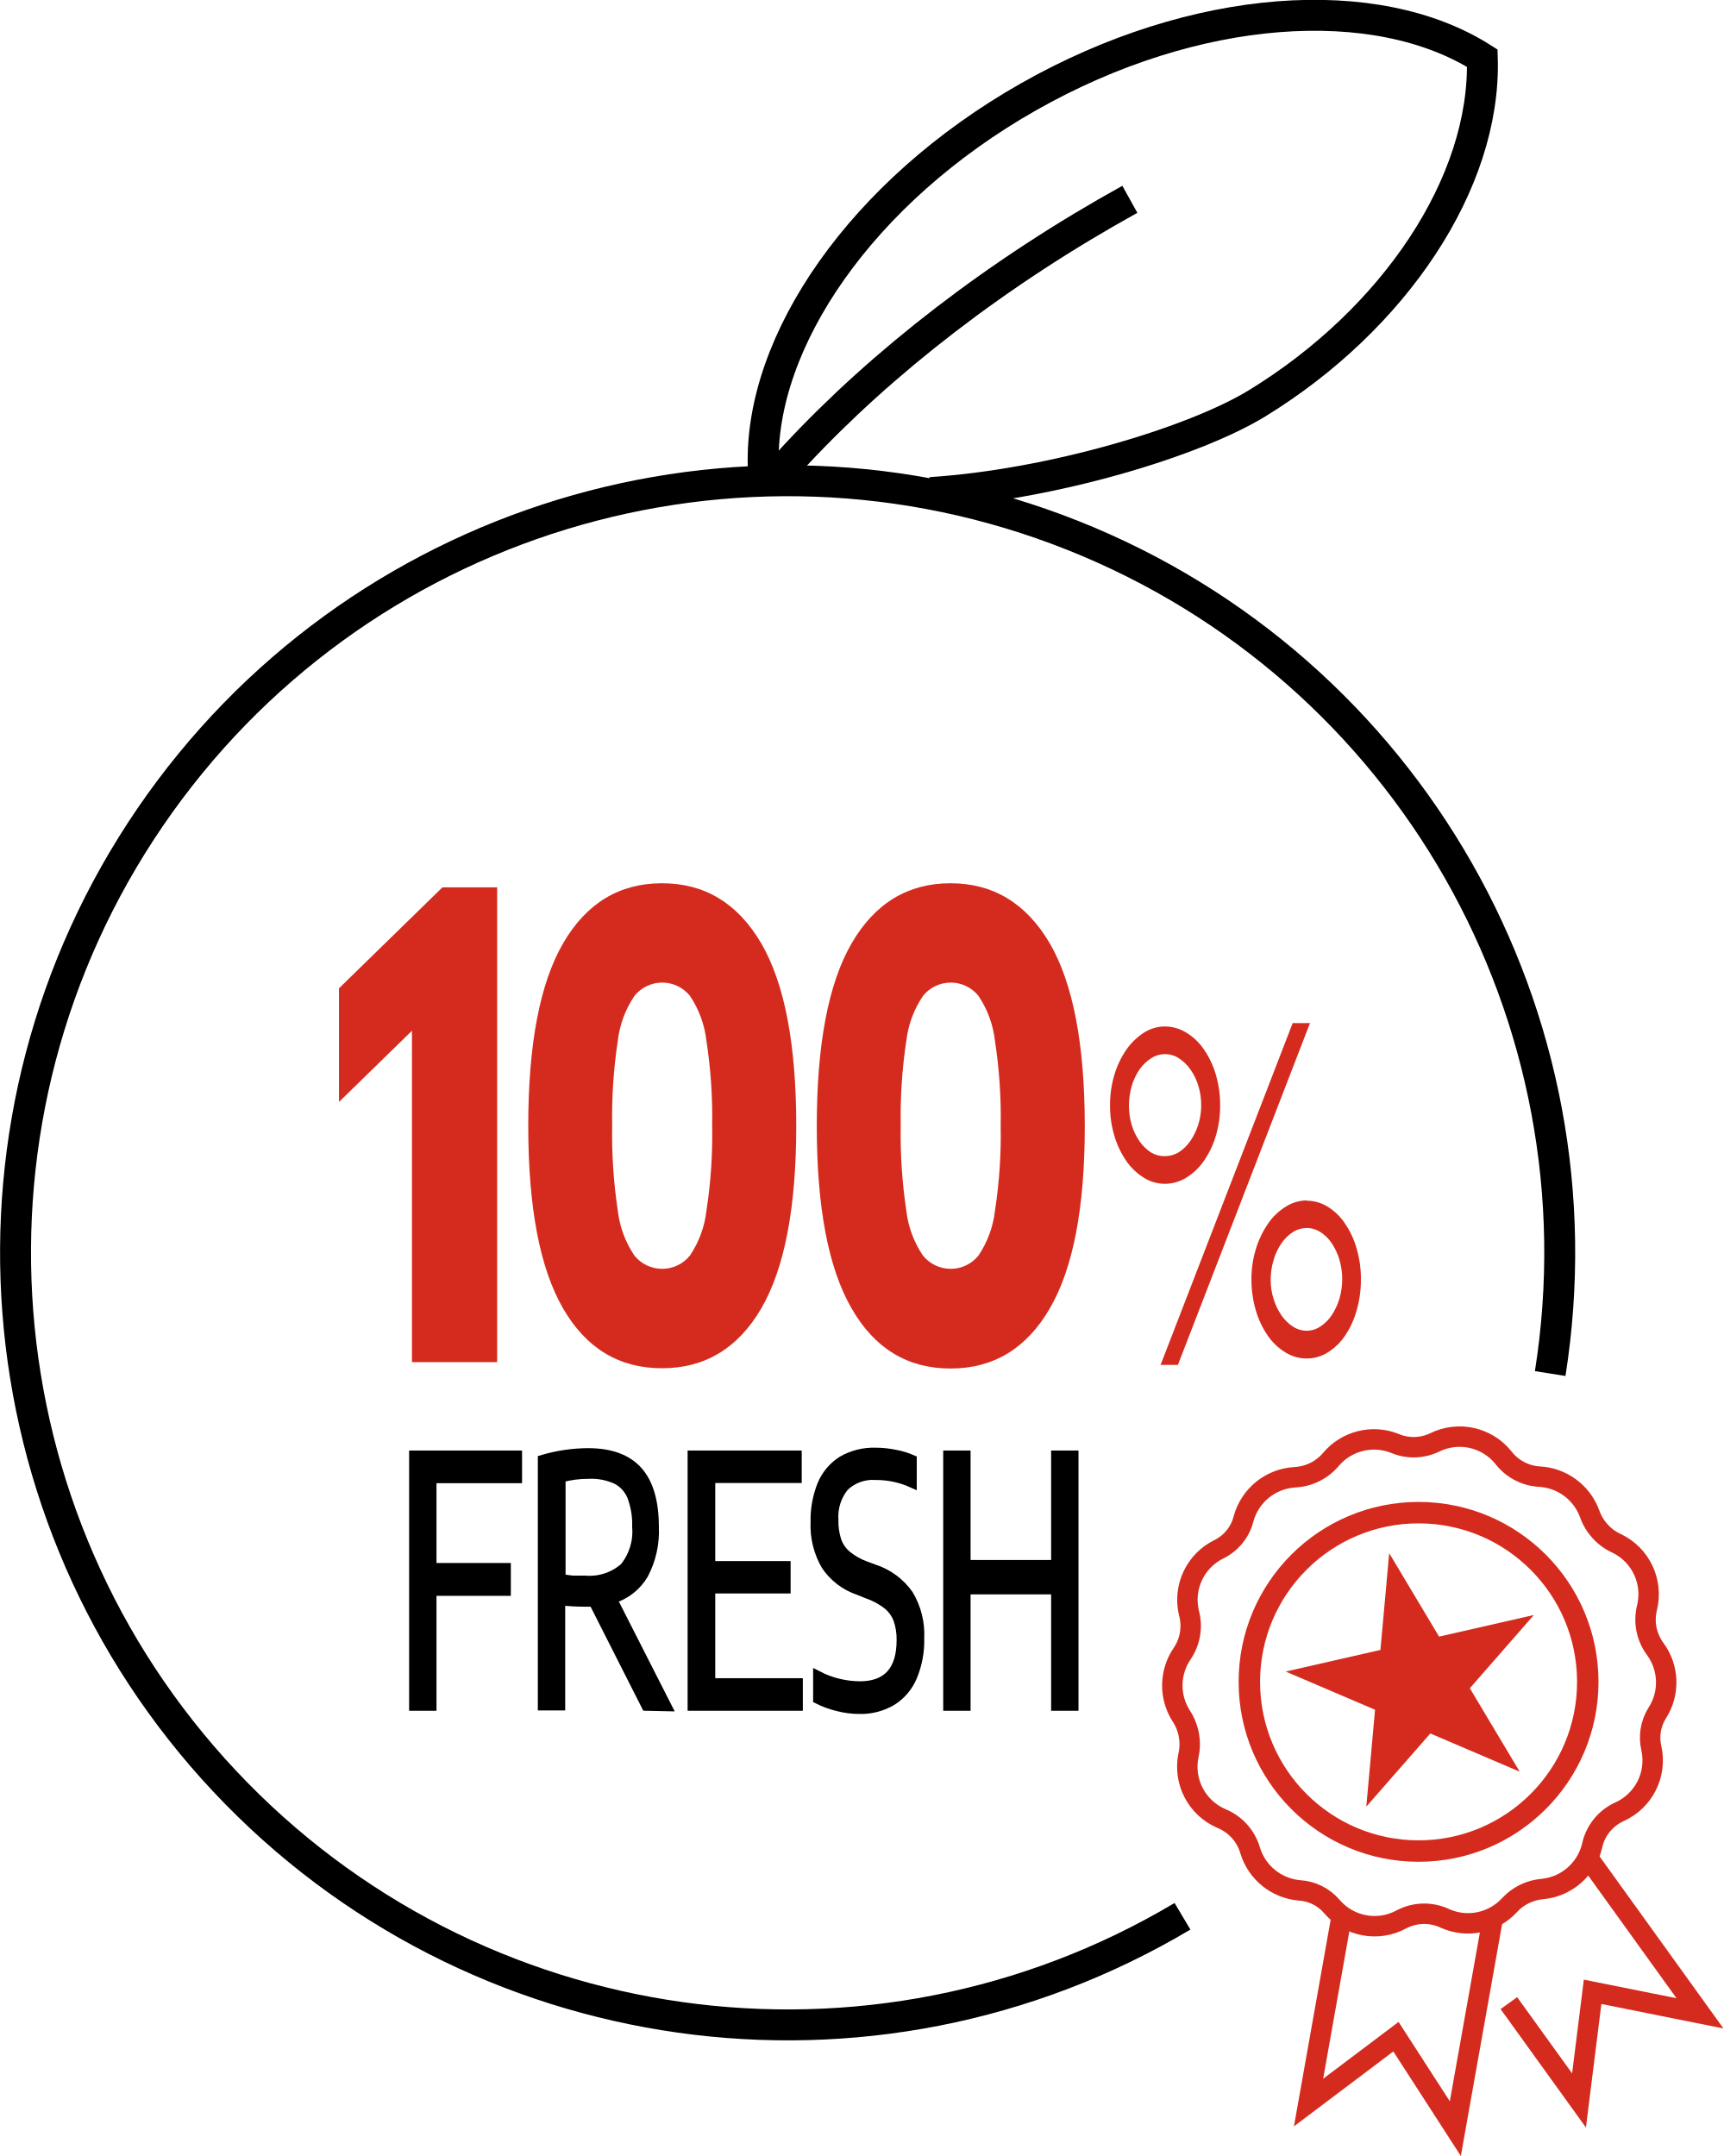
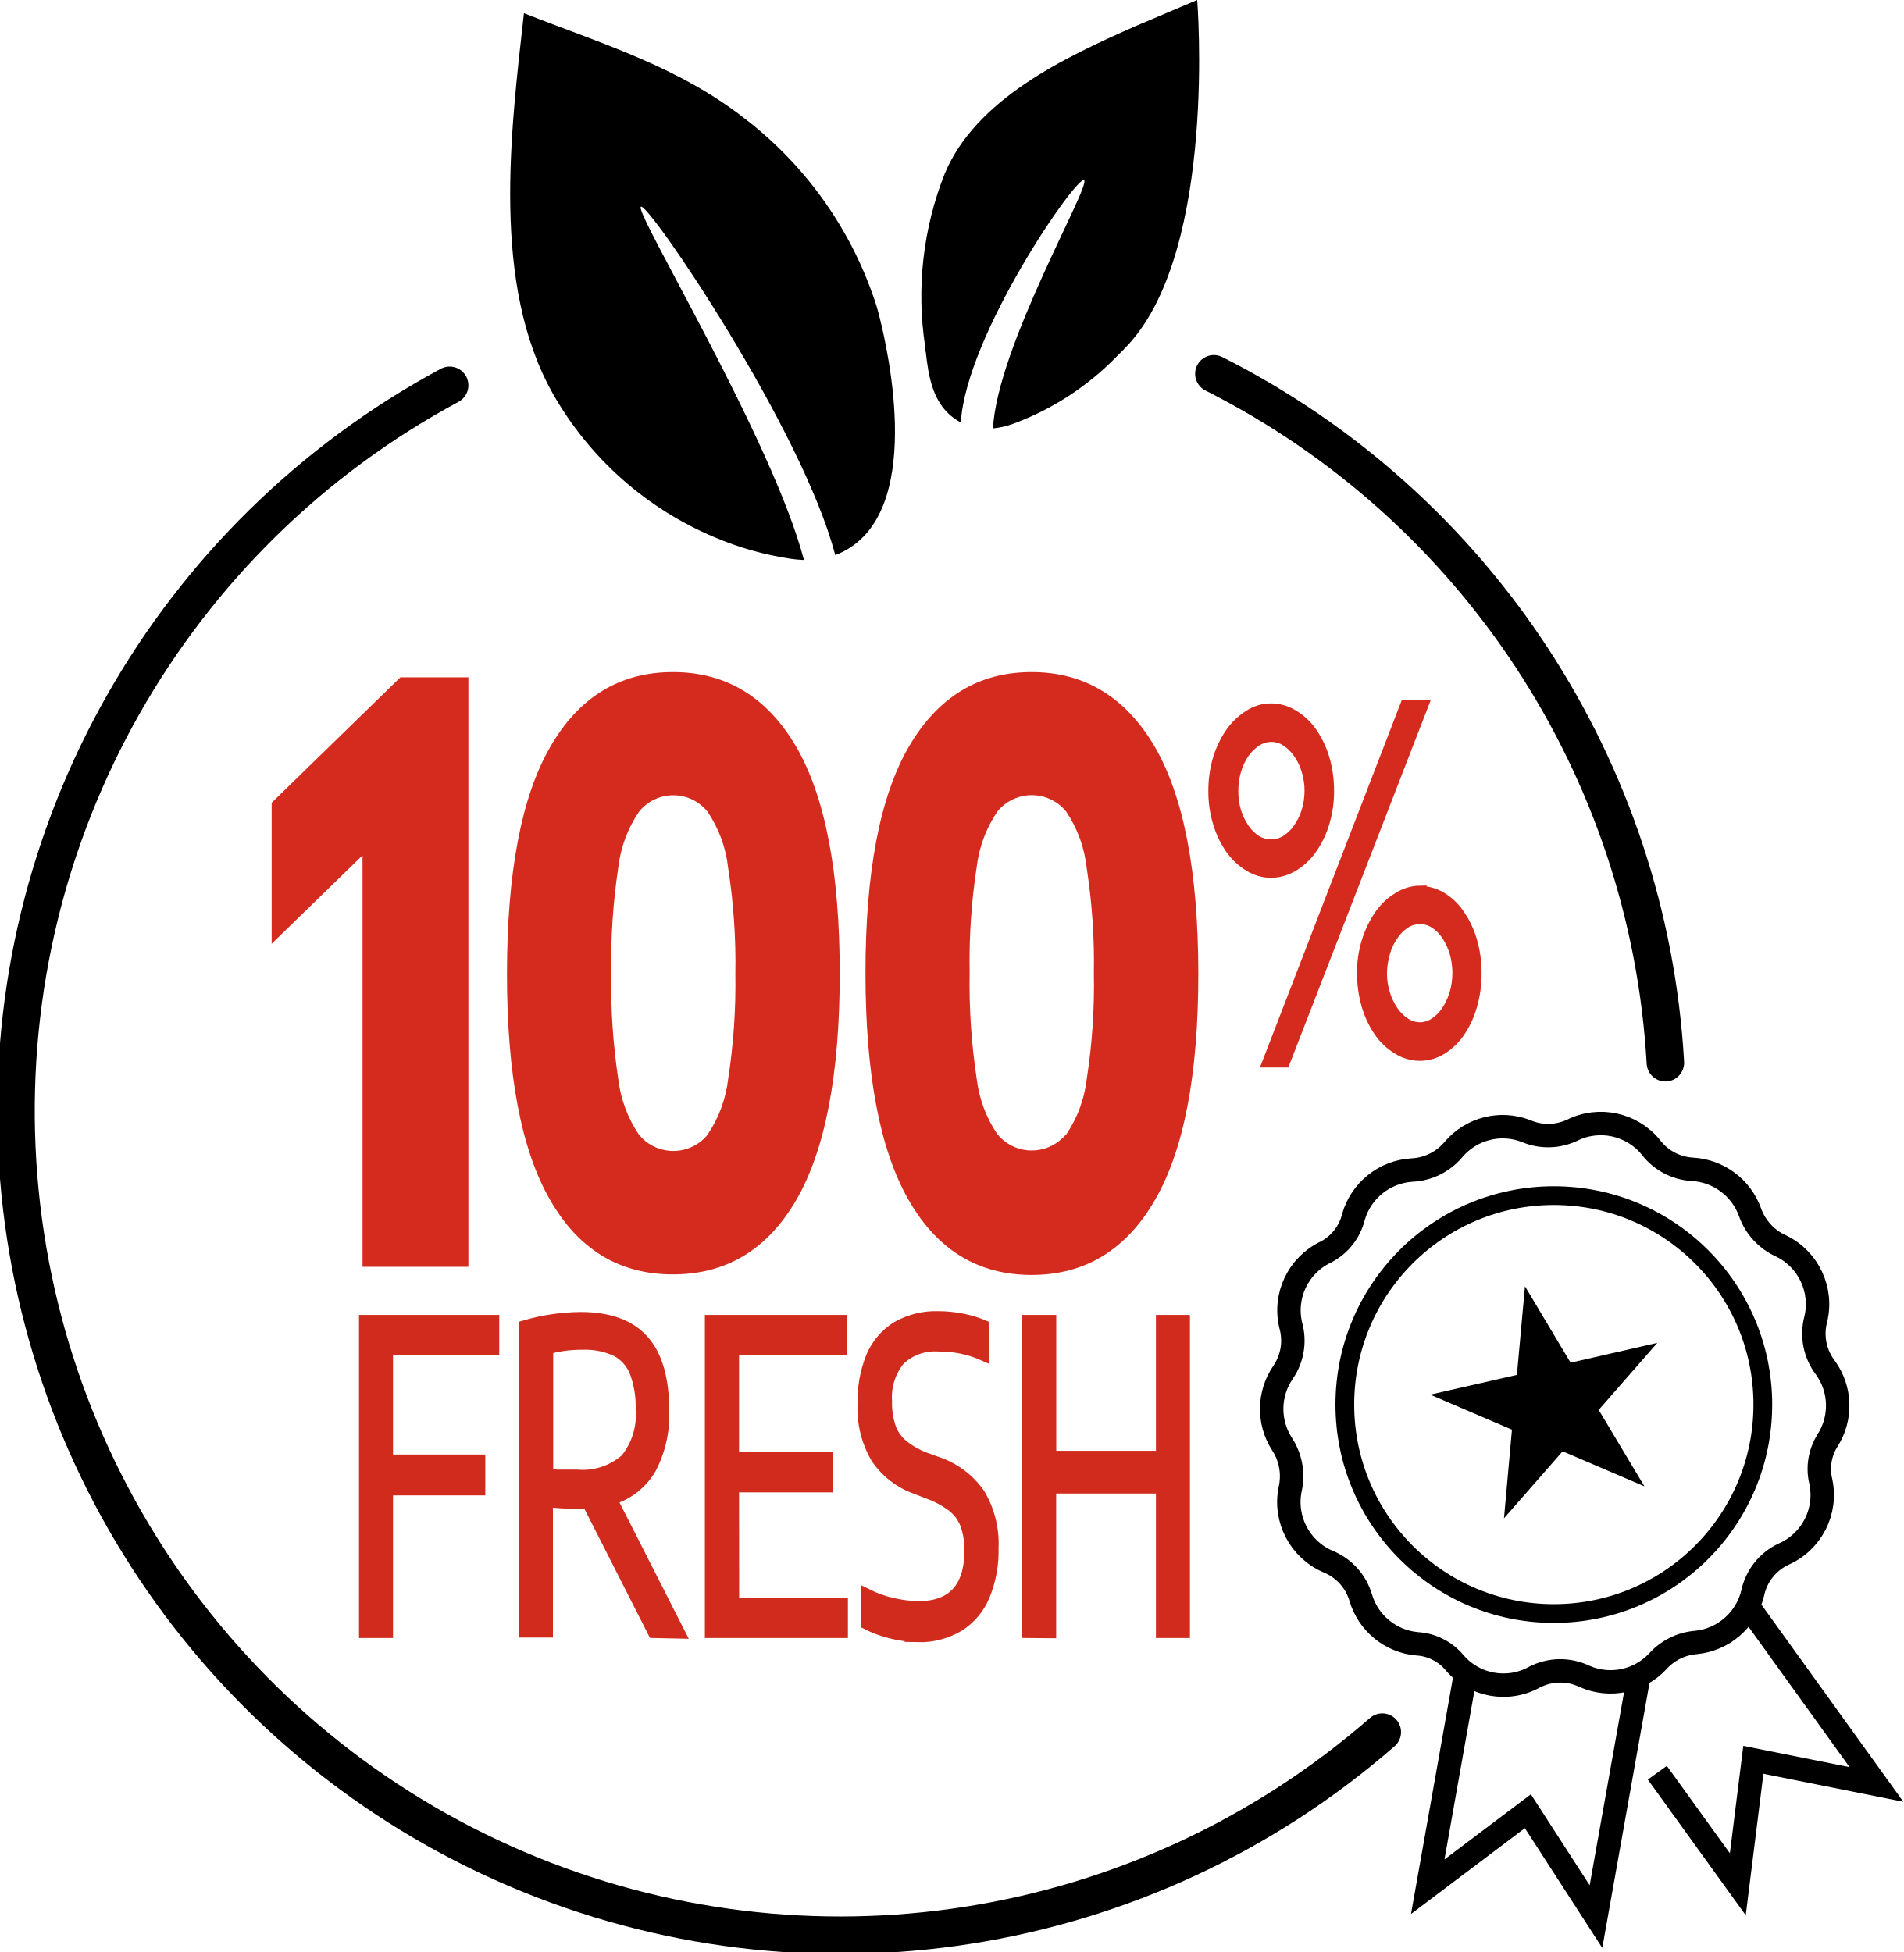
- <svg xmlns="http://www.w3.org/2000/svg" viewBox="0 0 188.93 236.36">
+ <svg xmlns="http://www.w3.org/2000/svg" viewBox="0 0 203.18 208.42">
  <defs>
-     <style>.cls-1,.cls-3,.cls-4{fill:none;}.cls-1,.cls-6{stroke:#000;}.cls-1,.cls-3,.cls-4,.cls-6{stroke-miterlimit:10;}.cls-1{stroke-width:3.39px;}.cls-2{clip-path:url(#clip-path);}.cls-3,.cls-4{stroke:#d52b1e;}.cls-3{stroke-width:2.24px;}.cls-4{stroke-width:2.35px;}.cls-5{fill:#d52b1e;}</style>
-     <clipPath id="clip-path">
-       <path class="cls-1" d="M102,54c13.33-.86,28.91-5.56,35.82-9.79,14.94-9.16,25.08-24.09,24.68-37.83C150.9-1,131.06.23,112.76,10.61s-29.5,26.8-29.09,40.54" />
-     </clipPath>
+     <style>.cls-1,.cls-2,.cls-6{fill:none;stroke:#000;}.cls-1,.cls-2,.cls-3,.cls-5,.cls-6{stroke-miterlimit:10;}.cls-1{stroke-width:2.5px;}.cls-2{stroke-width:2px;}.cls-3{fill:#d12b1e;stroke:#d12b1e;stroke-width:1.21px;}.cls-4,.cls-5{fill:#d52b1e;}.cls-5{stroke:#d52b1e;stroke-width:1.02px;}.cls-6{stroke-linecap:round;stroke-width:4px;}</style>
  </defs>
  <g id="Capa_2" data-name="Capa 2">
-     <g id="textos">
-       <path class="cls-1" d="M169.94,150.58a84.64,84.64,0,0,0-153.47-61h0a84.64,84.64,0,0,0,113.16,120.5" />
-       <g class="cls-2">
-         <path class="cls-1" d="M123.86,21.85q-2.65,1.47-5.2,3c-28.6,17.2-47.51,40.25-49.57,57.65" />
-       </g>
-       <path class="cls-1" d="M102,54c13.33-.86,28.91-5.56,35.82-9.79,14.94-9.16,25.08-24.09,24.68-37.83C150.9-1,131.06.23,112.76,10.61s-29.5,26.8-29.09,40.54" />
-       <polyline class="cls-3" points="163.73 209.83 159.54 233.36 153.03 223.28 143.45 230.5 147.08 210.07" />
-       <polyline class="cls-3" points="165.41 219.6 173.1 230.27 174.59 218.36 186.36 220.72 174.05 203.62" />
-       <path class="cls-3" d="M180.56,176.22a6.18,6.18,0,0,0-3.29-7,5.61,5.61,0,0,1-3-3.25,6.22,6.22,0,0,0-5.53-4.09,5.38,5.38,0,0,1-3.95-2.11,6.17,6.17,0,0,0-7.55-1.62,5.32,5.32,0,0,1-4.4.06,6.18,6.18,0,0,0-6.9,1.74,5.54,5.54,0,0,1-4,2,6.2,6.2,0,0,0-5.6,4.5,5.14,5.14,0,0,1-2.69,3.38,6.17,6.17,0,0,0-3.31,7,5.41,5.41,0,0,1-.73,4.43,6.2,6.2,0,0,0-.11,6.87,5.6,5.6,0,0,1,.78,4.33,6.18,6.18,0,0,0,3.59,6.89,5.4,5.4,0,0,1,3.17,3.49,6.21,6.21,0,0,0,5.41,4.4A5.08,5.08,0,0,1,146,209a6.15,6.15,0,0,0,7.63,1.42,5.34,5.34,0,0,1,4.83-.08,6.18,6.18,0,0,0,7-1.46,5.53,5.53,0,0,1,3.64-1.79,6.2,6.2,0,0,0,5.42-4.68,5.32,5.32,0,0,1,3-3.78,6.17,6.17,0,0,0,3.52-6.93,5.08,5.08,0,0,1,.63-3.9,6.18,6.18,0,0,0-.2-7A5.41,5.41,0,0,1,180.56,176.22Z" />
-       <circle class="cls-4" cx="155.51" cy="184.38" r="18.55" />
-       <polygon class="cls-5" points="152.29 170.27 157.76 179.42 168.15 177.05 161.13 185.08 166.6 194.23 156.8 190.04 149.78 198.06 150.74 187.44 140.94 183.25 151.33 180.88 152.29 170.27" />
-       <path class="cls-6" d="M56.73,162.1H47.35v9.75H55.5v2.6H47.35v12.6h-2V159.52H56.73Z" />
-       <path class="cls-6" d="M70.83,187.05l-5.78-11.41c-.42,0-.75,0-1,0a23.16,23.16,0,0,1-2.59-.15v11.52h-2V160a18,18,0,0,1,5-.74q3.69,0,5.48,2c1.19,1.33,1.79,3.38,1.79,6.17a10.14,10.14,0,0,1-1.15,5.16,6,6,0,0,1-3.44,2.71l6,11.8Zm-8-13.82q.54,0,1.29,0a5.76,5.76,0,0,0,4.32-1.41,6.18,6.18,0,0,0,1.36-4.43,8.61,8.61,0,0,0-.54-3.33,3.59,3.59,0,0,0-1.68-1.85,6.58,6.58,0,0,0-3-.59,12.61,12.61,0,0,0-1.61.1,11.3,11.3,0,0,0-1.47.3v11C62,173.15,62.42,173.2,62.78,173.23Z" />
-       <path class="cls-6" d="M77.91,184.48h9.6v2.57H75.88V159.52H87.39v2.56H77.91v9.56h8.26v2.55H77.91Z" />
-       <path class="cls-6" d="M91.9,187.11a10.15,10.15,0,0,1-2.26-.82v-2.61a10,10,0,0,0,2.32.86,10.31,10.31,0,0,0,2.29.28c3,0,4.54-1.68,4.54-5a6.54,6.54,0,0,0-.37-2.33,3.81,3.81,0,0,0-1.17-1.58,7.79,7.79,0,0,0-2.17-1.16l-1-.4a7,7,0,0,1-3.55-2.72,8.68,8.68,0,0,1-1.17-4.77,10.36,10.36,0,0,1,.74-4.1,5.7,5.7,0,0,1,2.23-2.64,6.88,6.88,0,0,1,3.65-.91,10.3,10.3,0,0,1,2.14.22A8.47,8.47,0,0,1,100,160v2.6a9.58,9.58,0,0,0-4-.85A4.48,4.48,0,0,0,92.55,163a5.22,5.22,0,0,0-1.14,3.62,6.89,6.89,0,0,0,.33,2.29,3.64,3.64,0,0,0,1.08,1.57,7,7,0,0,0,2,1.15l1,.37a7.45,7.45,0,0,1,3.79,2.79,8.49,8.49,0,0,1,1.21,4.8,10.29,10.29,0,0,1-.78,4.22,5.79,5.79,0,0,1-2.26,2.67,6.72,6.72,0,0,1-3.59.92A9.45,9.45,0,0,1,91.9,187.11Z" />
-       <path class="cls-6" d="M103.9,187.05V159.52h2v12h9.83v-12h2v27.53h-2V174.29h-9.83v12.76Z" />
-       <path class="cls-5" d="M48.5,97.28h6v52.05H45.16V113l-8,7.81V108.35Z" />
-       <path class="cls-5" d="M61.72,143.43q-3.81-6.6-3.81-20t3.81-20q3.82-6.6,10.85-6.6t10.89,6.6q3.83,6.6,3.83,20t-3.83,20Q79.63,150,72.57,150T61.72,143.43Zm13.91-5.78a11,11,0,0,0,1.81-4.9,54.17,54.17,0,0,0,.63-9.3,54.86,54.86,0,0,0-.63-9.36,11.05,11.05,0,0,0-1.81-4.92,3.9,3.9,0,0,0-6.07,0,11,11,0,0,0-1.83,4.91,55.38,55.38,0,0,0-.62,9.3,56,56,0,0,0,.62,9.37,11,11,0,0,0,1.82,4.9,3.91,3.91,0,0,0,6.08,0Z" />
-       <path class="cls-5" d="M93.35,143.43q-3.81-6.6-3.81-20t3.81-20q3.83-6.6,10.85-6.6t10.89,6.6q3.82,6.6,3.83,20t-3.83,20q-3.82,6.6-10.89,6.6T93.35,143.43Zm13.91-5.78a11,11,0,0,0,1.81-4.9,54.17,54.17,0,0,0,.63-9.3,54.86,54.86,0,0,0-.63-9.36,11.05,11.05,0,0,0-1.81-4.92,3.9,3.9,0,0,0-6.07,0,11,11,0,0,0-1.83,4.91,55.38,55.38,0,0,0-.62,9.3,56,56,0,0,0,.62,9.37,11,11,0,0,0,1.82,4.9,3.91,3.91,0,0,0,6.08,0Z" />
-       <path class="cls-5" d="M133.76,121.18a11.6,11.6,0,0,1-.47,3.33,9.52,9.52,0,0,1-1.3,2.74,6.51,6.51,0,0,1-1.93,1.85,4.48,4.48,0,0,1-2.36.68,4.38,4.38,0,0,1-2.33-.68,6.6,6.6,0,0,1-1.92-1.85,9.78,9.78,0,0,1-1.29-2.74,11.26,11.26,0,0,1-.47-3.33,11.38,11.38,0,0,1,.47-3.34,9.85,9.85,0,0,1,1.29-2.73,7,7,0,0,1,1.92-1.88,4.23,4.23,0,0,1,2.33-.7,4.48,4.48,0,0,1,2.36.68,6.39,6.39,0,0,1,1.93,1.85,9.52,9.52,0,0,1,1.3,2.76A11.91,11.91,0,0,1,133.76,121.18Zm-6.06,5.57a2.87,2.87,0,0,0,1.52-.43,4.54,4.54,0,0,0,1.26-1.22,6.7,6.7,0,0,0,.87-1.78,6.8,6.8,0,0,0,.33-2.14,7.1,7.1,0,0,0-.31-2.14,6.13,6.13,0,0,0-.86-1.78,4.53,4.53,0,0,0-1.27-1.24,2.78,2.78,0,0,0-3.05,0,4.5,4.5,0,0,0-1.26,1.21,6.45,6.45,0,0,0-.86,1.81,7.74,7.74,0,0,0-.31,2.17,7.43,7.43,0,0,0,.31,2.14,6.4,6.4,0,0,0,.86,1.78,4.54,4.54,0,0,0,1.26,1.22A2.84,2.84,0,0,0,127.7,126.75Zm1.43,22.88h-1.9l14.48-37.47h1.9Zm14.11-18a4.39,4.39,0,0,1,2.34.68,6.19,6.19,0,0,1,1.89,1.86,9.33,9.33,0,0,1,1.26,2.74,11.74,11.74,0,0,1,.46,3.35,12,12,0,0,1-.46,3.37,9.4,9.4,0,0,1-1.26,2.77,6.27,6.27,0,0,1-1.89,1.85,4.3,4.3,0,0,1-2.34.68,4.38,4.38,0,0,1-2.35-.68,6.39,6.39,0,0,1-1.93-1.85,9.71,9.71,0,0,1-1.3-2.77,12,12,0,0,1-.47-3.37,11.08,11.08,0,0,1,.49-3.35,10.24,10.24,0,0,1,1.31-2.74,6.51,6.51,0,0,1,1.92-1.86A4.38,4.38,0,0,1,143.24,131.6Zm0,3a2.77,2.77,0,0,0-1.55.47,4.34,4.34,0,0,0-1.24,1.25,6,6,0,0,0-.84,1.81,7.46,7.46,0,0,0-.31,2.18,6.69,6.69,0,0,0,.33,2.1,6.62,6.62,0,0,0,.87,1.79,4.54,4.54,0,0,0,1.26,1.22,2.8,2.8,0,0,0,1.48.44,2.71,2.71,0,0,0,1.51-.47,4.31,4.31,0,0,0,1.24-1.24,6.87,6.87,0,0,0,.84-1.79,7.65,7.65,0,0,0,0-4.31,6.87,6.87,0,0,0-.84-1.79,4.23,4.23,0,0,0-1.24-1.22A2.85,2.85,0,0,0,143.21,134.62Z" />
+     <g id="cuadro_frutas" data-name="cuadro frutas">
+       <polyline class="cls-1" points="175.05 178.37 170.37 204.64 163.1 193.39 152.41 201.45 156.46 178.64" />
+       <polyline class="cls-1" points="176.92 189.28 185.51 201.19 187.17 187.9 200.31 190.53 186.57 171.44" />
+       <path class="cls-1" d="M193.83,140.86a6.9,6.9,0,0,0-3.67-7.81,6.24,6.24,0,0,1-3.35-3.63,6.94,6.94,0,0,0-6.17-4.57,6,6,0,0,1-4.41-2.35,6.89,6.89,0,0,0-8.43-1.81,6,6,0,0,1-4.91.07,6.88,6.88,0,0,0-7.7,1.94,6.17,6.17,0,0,1-4.46,2.23,6.93,6.93,0,0,0-6.25,5,5.76,5.76,0,0,1-3,3.78,6.88,6.88,0,0,0-3.69,7.81,6,6,0,0,1-.82,5,6.91,6.91,0,0,0-.12,7.66,6.26,6.26,0,0,1,.87,4.84,6.91,6.91,0,0,0,4,7.69,6,6,0,0,1,3.54,3.89,6.91,6.91,0,0,0,6,4.91,5.65,5.65,0,0,1,4,2,6.85,6.85,0,0,0,8.51,1.58,6,6,0,0,1,5.4-.09,6.88,6.88,0,0,0,7.81-1.63,6.14,6.14,0,0,1,4.06-2,6.93,6.93,0,0,0,6.05-5.23,5.94,5.94,0,0,1,3.35-4.22,6.89,6.89,0,0,0,3.93-7.73,5.71,5.71,0,0,1,.7-4.36,6.9,6.9,0,0,0-.22-7.81A6,6,0,0,1,193.83,140.86Z" />
+       <circle class="cls-2" cx="165.87" cy="149.97" r="22.31" />
+       <polygon points="162.79 137.34 167.66 145.5 176.92 143.38 170.66 150.54 175.54 158.7 166.81 154.96 160.55 162.11 161.4 152.65 152.67 148.91 161.93 146.8 162.79 137.34" />
+       <path class="cls-3" d="M52.69,144.12H41.35v11.79H51.2v3.15H41.35v15.23H38.93V141H52.69Zm19.84,30.23-7.25-14.27a7.22,7.22,0,0,0,4.16-3.27,12.21,12.21,0,0,0,1.39-6.24c0-3.38-.73-5.85-2.17-7.46S65,140.69,62,140.69a21.76,21.76,0,0,0-6,.89v32.66h2.42V160.31a29.87,29.87,0,0,0,3.13.19h1.21l7,13.79ZM60,157.58a8,8,0,0,1-1.55-.25V144a15.19,15.19,0,0,1,1.78-.37,15.67,15.67,0,0,1,1.94-.12,8,8,0,0,1,3.63.72,4.34,4.34,0,0,1,2,2.23,10.47,10.47,0,0,1,.66,4,7.54,7.54,0,0,1-1.65,5.36,7,7,0,0,1-5.22,1.7H60Zm18.29,1.16h10v-3.08h-10V144.1H89.77V141H75.85v33.29H89.91v-3.1H78.3Zm19.69,16a8.18,8.18,0,0,0,4.34-1.12,7,7,0,0,0,2.73-3.22,12.44,12.44,0,0,0,.94-5.11,10.28,10.28,0,0,0-1.46-5.8,9,9,0,0,0-4.58-3.38l-1.21-.44a8.57,8.57,0,0,1-2.42-1.39,4.3,4.3,0,0,1-1.3-1.9,8.16,8.16,0,0,1-.4-2.77A6.31,6.31,0,0,1,96,145.21a5.48,5.48,0,0,1,4.18-1.51,11.52,11.52,0,0,1,4.83,1v-3.15a11.23,11.23,0,0,0-2.27-.69,13.23,13.23,0,0,0-2.59-.26,8.32,8.32,0,0,0-4.41,1.1,6.89,6.89,0,0,0-2.7,3.19,12.56,12.56,0,0,0-.89,5,10.42,10.42,0,0,0,1.41,5.77,8.5,8.5,0,0,0,4.29,3.29l1.21.48a9.64,9.64,0,0,1,2.63,1.4,4.53,4.53,0,0,1,1.41,1.91,8,8,0,0,1,.45,2.82c0,4-1.86,6-5.49,6a13,13,0,0,1-2.77-.34,12.09,12.09,0,0,1-2.8-1v3.15a12.39,12.39,0,0,0,2.73,1A11.68,11.68,0,0,0,98,174.72Zm14.16-.43V158.86H124v15.43h2.42V141H124v14.51H112.15V141h-2.42v33.29Z" />
+       <path class="cls-4" d="M42.74,72.32H50v62.94H38.7V91.33L29,100.77V85.71Z" />
+       <path class="cls-4" d="M58.73,128.13q-4.62-8-4.61-24.19t4.61-24.18q4.6-8,13.11-8t13.17,8q4.63,8,4.63,24.18T85,128.13q-4.62,7.94-13.17,7.94T58.73,128.13Zm16.81-7a13.23,13.23,0,0,0,2.19-5.93A66.1,66.1,0,0,0,78.5,104a66,66,0,0,0-.77-11.32,13.31,13.31,0,0,0-2.19-6,4.68,4.68,0,0,0-7.33,0A13.27,13.27,0,0,0,66,92.64a68.2,68.2,0,0,0-.75,11.24A68.2,68.2,0,0,0,66,115.21a13.32,13.32,0,0,0,2.2,5.93,4.73,4.73,0,0,0,6.65.7A4.21,4.21,0,0,0,75.54,121.14Z" />
+       <path class="cls-4" d="M97,128.13q-4.6-8-4.61-24.19T97,79.76q4.64-8,13.12-8t13.17,8q4.62,8,4.63,24.18t-4.63,24.19q-4.62,8-13.17,8T97,128.13Zm16.82-7a13.23,13.23,0,0,0,2.19-5.93,65.09,65.09,0,0,0,.76-11.24A65.94,65.94,0,0,0,116,92.65a13.31,13.31,0,0,0-2.19-6,4.72,4.72,0,0,0-6.63-.71,4.77,4.77,0,0,0-.71.71,13.37,13.37,0,0,0-2.21,5.94,66.09,66.09,0,0,0-.75,11.24,67.14,67.14,0,0,0,.75,11.33,13.32,13.32,0,0,0,2.2,5.93,4.73,4.73,0,0,0,6.65.7A4.63,4.63,0,0,0,113.79,121.14Z" />
+       <path class="cls-5" d="M141.9,84.44a11.55,11.55,0,0,1-.48,3.4,9.68,9.68,0,0,1-1.33,2.79,6.43,6.43,0,0,1-2,1.89,4.69,4.69,0,0,1-2.41.7,4.53,4.53,0,0,1-2.38-.7,6.66,6.66,0,0,1-2-1.89,9.92,9.92,0,0,1-1.32-2.79,11.5,11.5,0,0,1-.48-3.4,12,12,0,0,1,.48-3.41,10.15,10.15,0,0,1,1.32-2.78,6.89,6.89,0,0,1,2-1.92,4.27,4.27,0,0,1,2.38-.72,4.51,4.51,0,0,1,2.41.7,6.39,6.39,0,0,1,2,1.88A9.71,9.71,0,0,1,141.42,81,12,12,0,0,1,141.9,84.44Zm-6.18,5.68a2.87,2.87,0,0,0,1.55-.44,4.58,4.58,0,0,0,1.28-1.24,6.55,6.55,0,0,0,.89-1.82,7.37,7.37,0,0,0,0-4.36,6.13,6.13,0,0,0-.88-1.82,4.73,4.73,0,0,0-1.29-1.27,2.83,2.83,0,0,0-3.11,0,4.62,4.62,0,0,0-1.29,1.24,6.56,6.56,0,0,0-.88,1.85,7.81,7.81,0,0,0-.31,2.21,7.27,7.27,0,0,0,.31,2.18,6.81,6.81,0,0,0,.88,1.82,4.52,4.52,0,0,0,1.29,1.25A3,3,0,0,0,135.72,90.12Zm1.46,23.35h-1.94L150,75.23H152Zm14.4-18.37a4.56,4.56,0,0,1,2.38.7,6.14,6.14,0,0,1,1.93,1.9,9.58,9.58,0,0,1,1.29,2.79,12,12,0,0,1,.47,3.42,12.15,12.15,0,0,1-.47,3.44,9.54,9.54,0,0,1-1.29,2.83,6.29,6.29,0,0,1-1.93,1.88,4.43,4.43,0,0,1-4.78,0,6.43,6.43,0,0,1-2-1.88,9.91,9.91,0,0,1-1.33-2.83,12.53,12.53,0,0,1-.48-3.44,11.33,11.33,0,0,1,.5-3.42,10.71,10.71,0,0,1,1.34-2.79,6.46,6.46,0,0,1,2-1.9,4.47,4.47,0,0,1,2.38-.73Zm0,3.07a2.8,2.8,0,0,0-1.59.47,4.52,4.52,0,0,0-1.26,1.28,6,6,0,0,0-.86,1.85,7.94,7.94,0,0,0-.32,2.22,7.16,7.16,0,0,0,.34,2.15,6.55,6.55,0,0,0,.89,1.82,4.52,4.52,0,0,0,1.29,1.25,2.87,2.87,0,0,0,1.51.45,2.83,2.83,0,0,0,1.54-.48,4.36,4.36,0,0,0,1.26-1.27,7.13,7.13,0,0,0,.86-1.83,7.81,7.81,0,0,0,0-4.39,7.13,7.13,0,0,0-.86-1.83,4.41,4.41,0,0,0-1.26-1.25,2.94,2.94,0,0,0-1.58-.46Z" />
+       <path d="M93.6,32.77A40.92,40.92,0,0,0,79.49,12.65c-7.1-5.56-15.32-8-23.56-11.24C54.51,14.14,52.44,30.31,59,42A35.78,35.78,0,0,0,76.25,57.35a33.22,33.22,0,0,0,8.14,2.31,12.44,12.44,0,0,0,1.43.13C82.46,46.94,67.68,22.65,68.41,22.07s17.28,23.78,20.75,37.2a8.27,8.27,0,0,0,3.36-2.35C98.58,49.9,93.65,32.94,93.6,32.77Z" />
+       <path d="M127.8,0l-6.63,2.81c-7.61,3.36-17,7.79-20.32,15.73A35.52,35.52,0,0,0,98.76,37c0,.2,0,.41.07.62.28,2.38.66,5.65,3.43,7.31.09.06.2.11.31.17.56-9.36,12.43-26.46,13.16-25.86S106.46,37,106,45.74a8.86,8.86,0,0,0,2.07-.46,29.78,29.78,0,0,0,11.1-7.18c.45-.43.89-.88,1.31-1.34C129.94,26.42,127.8,0,127.8,0Z" />
+       <path class="cls-6" d="M129.58,39.91a88,88,0,0,1,48.2,73.56" />
+       <path class="cls-6" d="M147.56,184.94A88,88,0,1,1,48,41.14" />
    </g>
  </g>
</svg>
